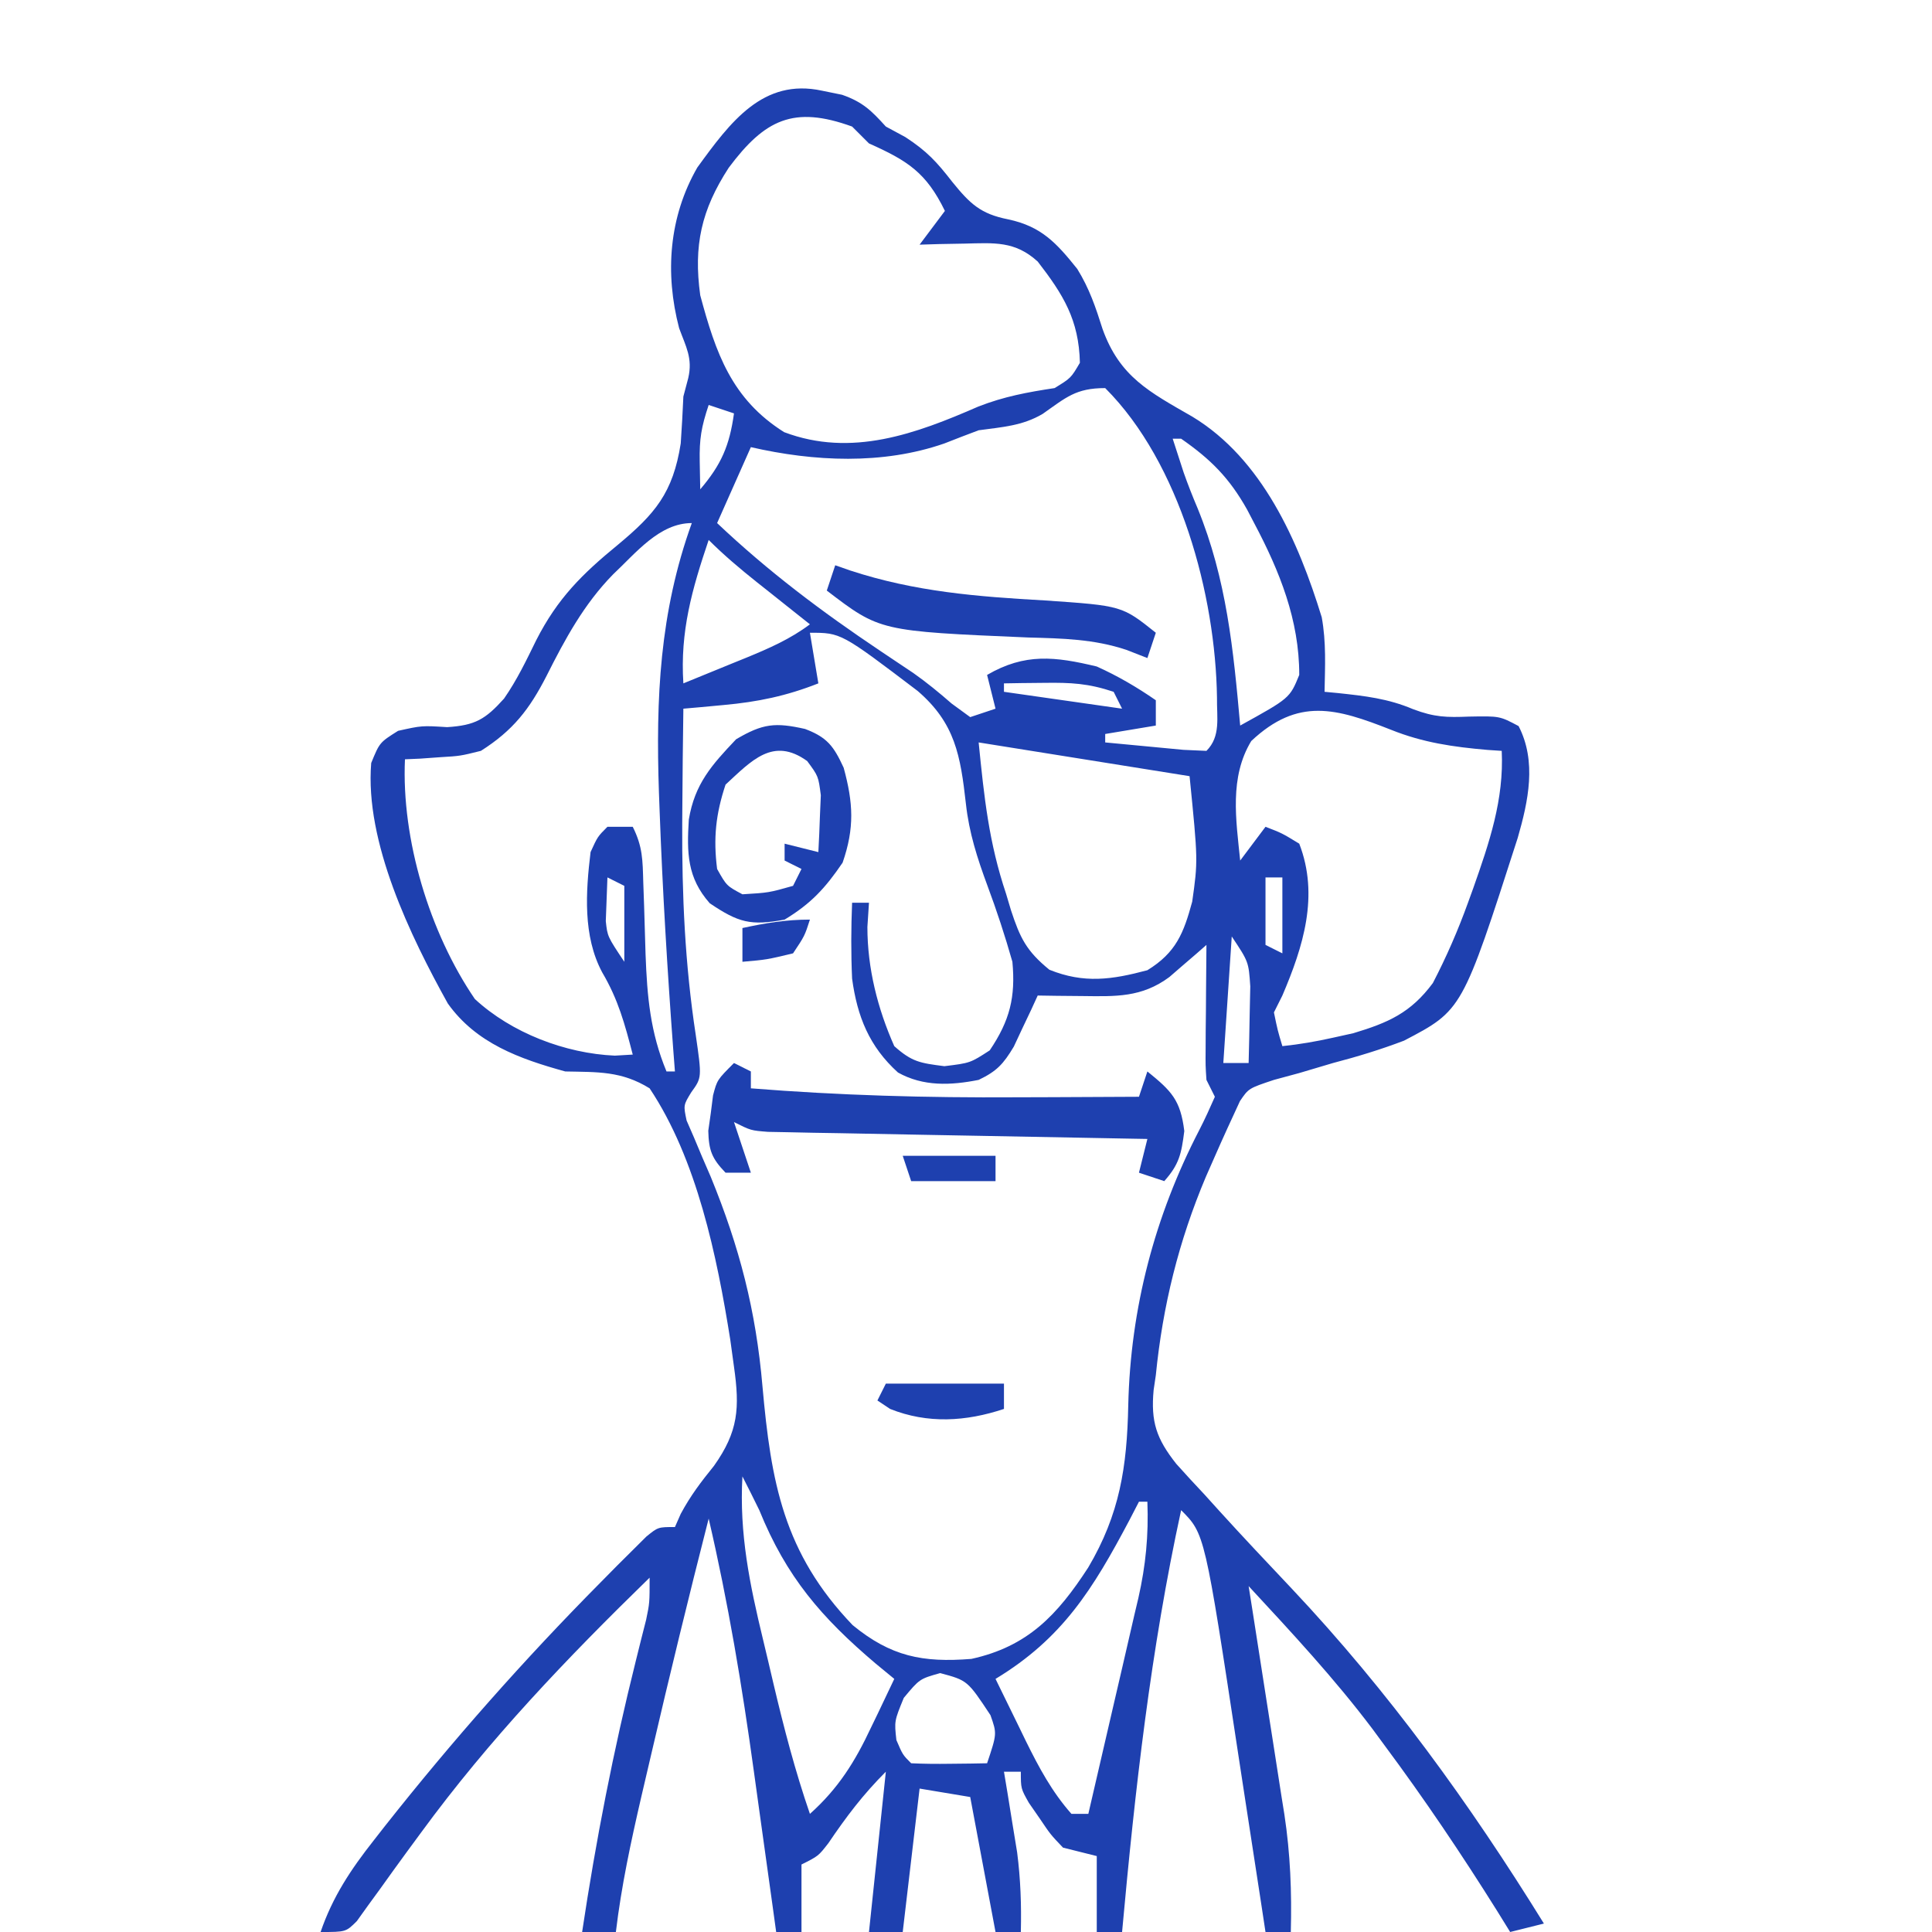
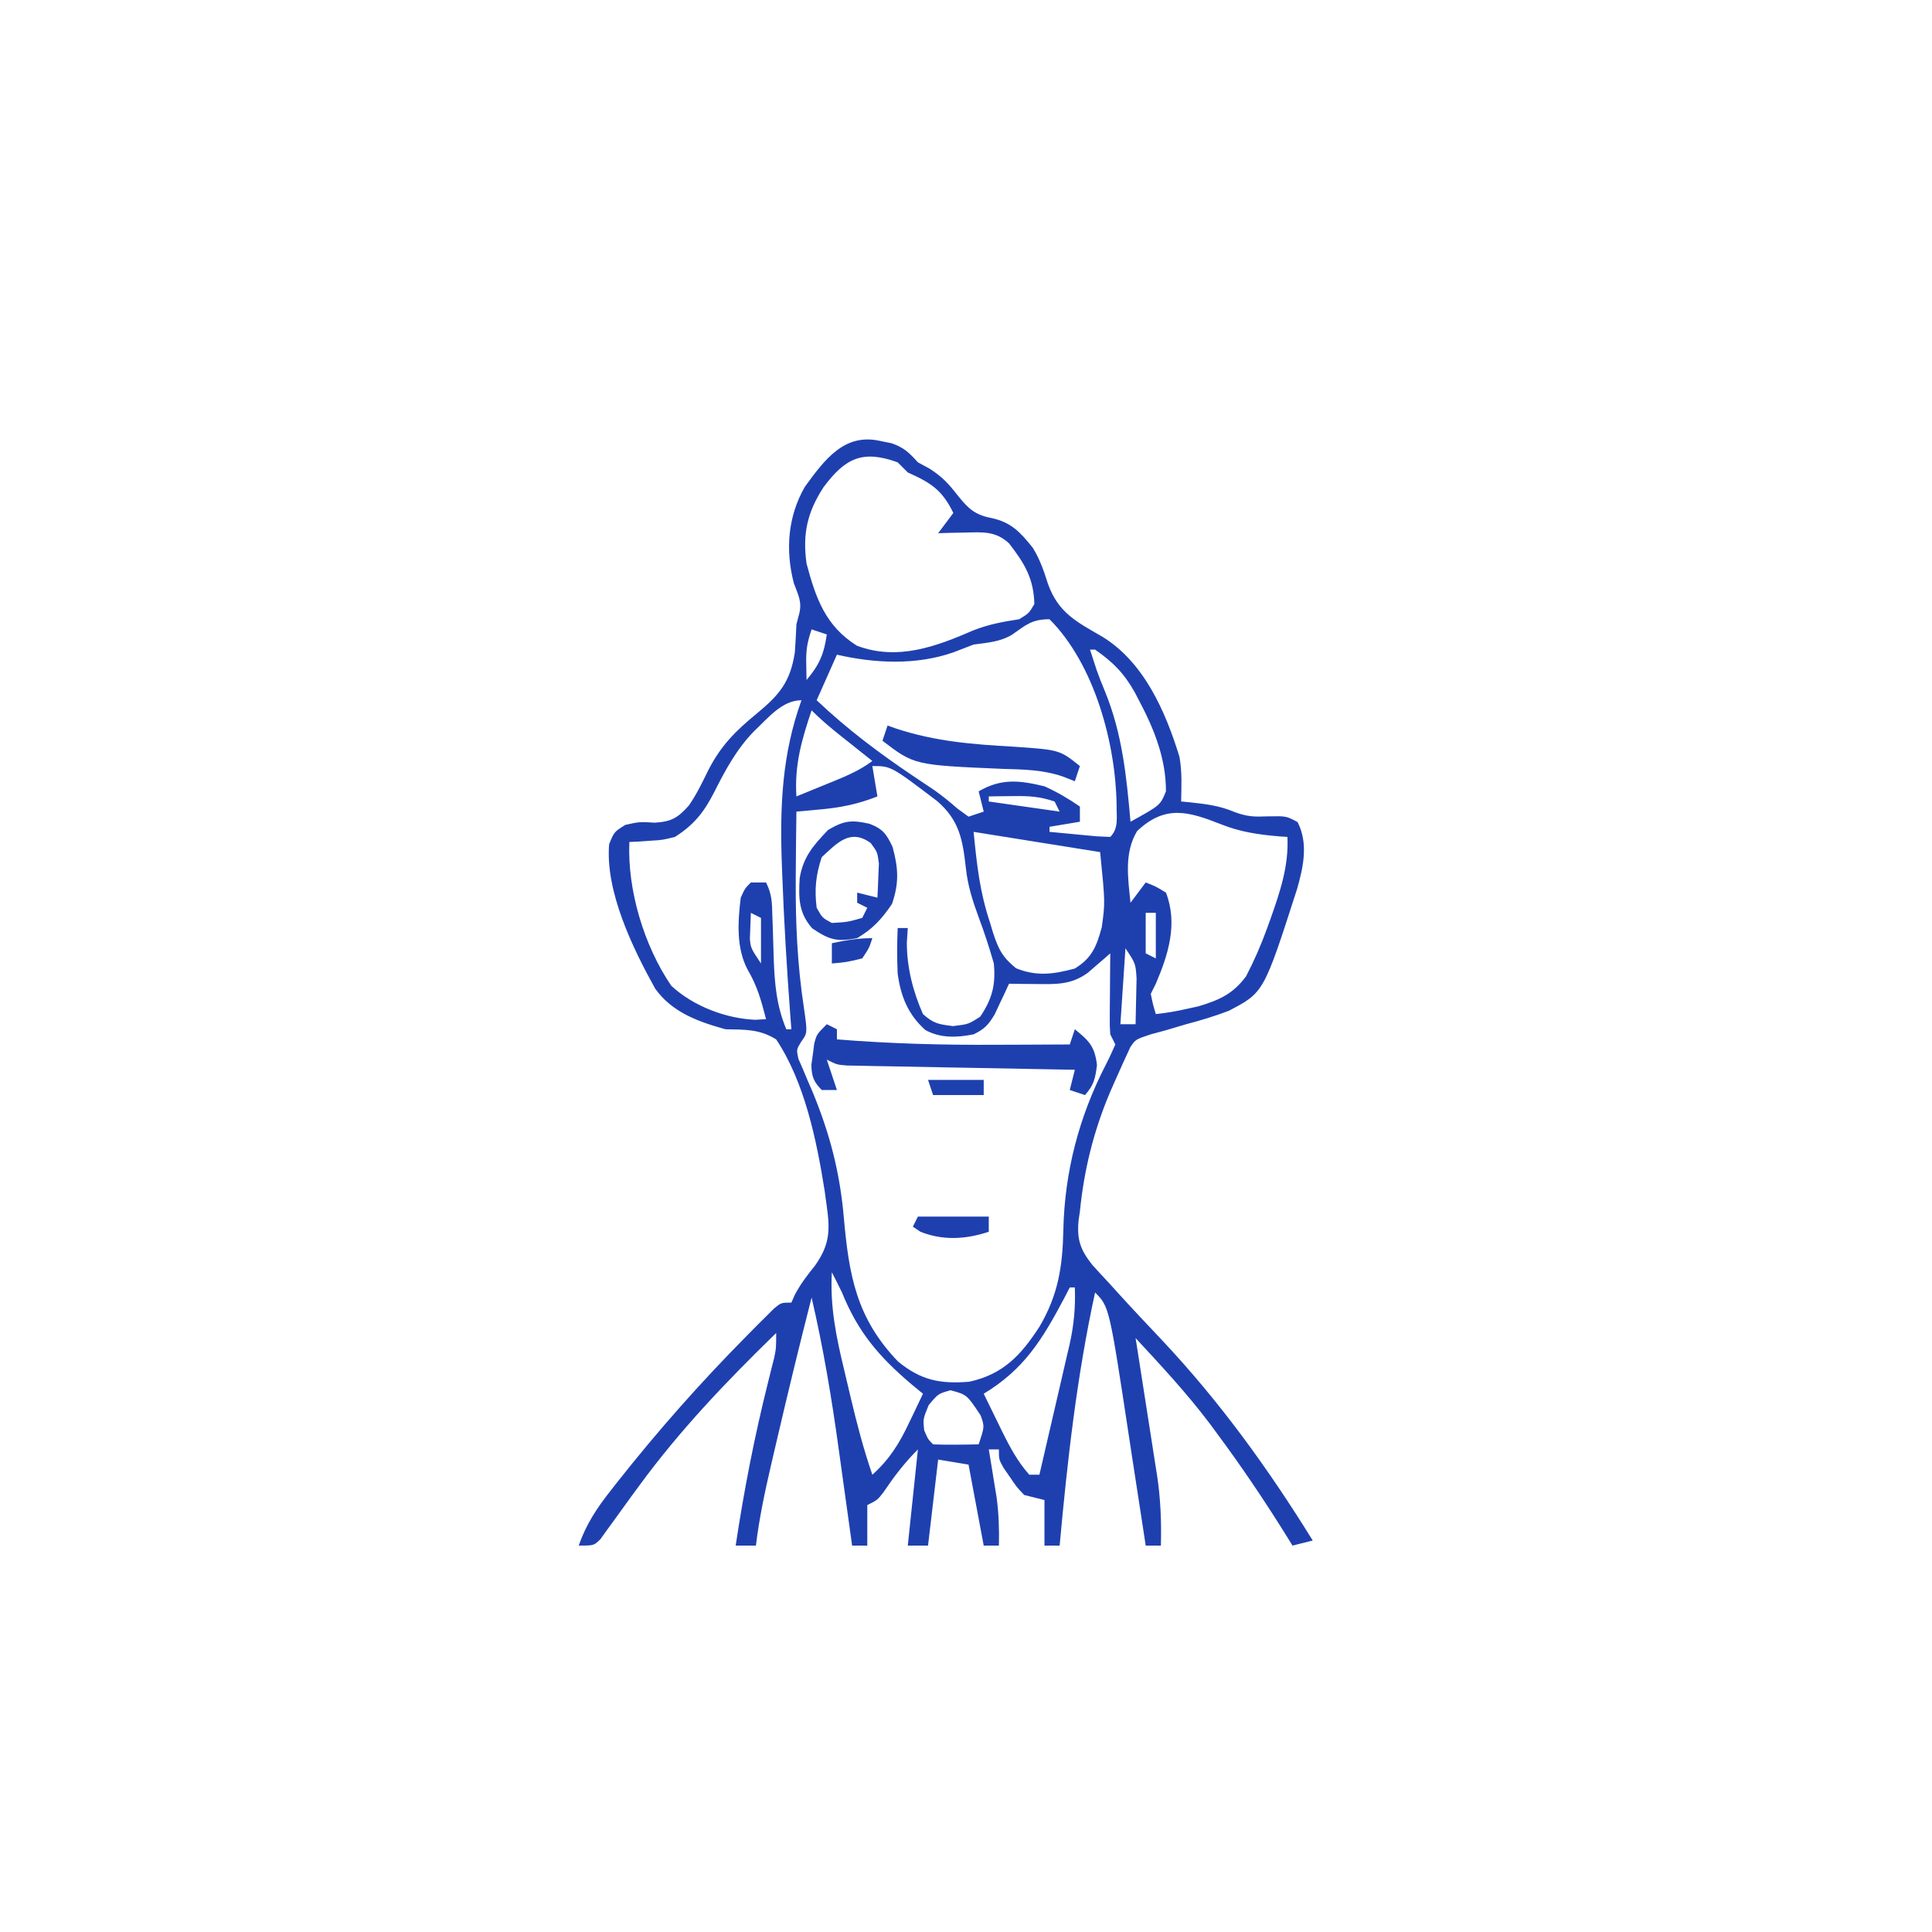
- <svg xmlns="http://www.w3.org/2000/svg" version="1.1" width="137" height="137" viewBox="0 0 229 229">
-   <path d="M0 0 C0.782 0.16 1.565 0.32 2.371 0.484 C4.821 1.34 5.842 2.351 7.562 4.25 C8.326 4.662 9.089 5.075 9.875 5.5 C12.433 7.165 13.603 8.45 15.438 10.812 C17.532 13.395 18.786 14.608 22.062 15.25 C25.989 16.082 27.784 18.043 30.25 21.125 C31.687 23.451 32.425 25.649 33.25 28.25 C35.284 33.923 38.812 35.715 43.879 38.629 C52.179 43.643 56.455 53.394 59.227 62.41 C59.769 65.381 59.62 68.235 59.562 71.25 C59.822 71.274 59.822 71.274 61.137 71.398 C64.34 71.742 67.079 72.045 70.062 73.312 C72.613 74.269 74.015 74.294 76.688 74.188 C80.316 74.119 80.316 74.119 82.562 75.312 C84.726 79.505 83.714 84.206 82.461 88.555 C75.889 108.988 75.889 108.988 68.984 112.598 C66.2 113.659 63.445 114.497 60.562 115.25 C59.229 115.645 57.896 116.041 56.562 116.438 C56.068 116.572 56.068 116.572 53.562 117.25 C50.562 118.25 50.562 118.25 49.535 119.762 C48.525 121.938 47.524 124.114 46.562 126.312 C46.385 126.715 46.385 126.715 45.488 128.751 C42.273 136.374 40.38 144.024 39.562 152.25 C39.476 152.831 39.39 153.411 39.302 154.01 C38.955 157.777 39.631 159.781 41.984 162.758 C43.076 163.979 44.187 165.184 45.312 166.375 C45.901 167.026 46.489 167.677 47.095 168.348 C49.915 171.454 52.796 174.501 55.676 177.551 C67.162 189.744 76.755 203.016 85.562 217.25 C84.243 217.58 82.922 217.91 81.562 218.25 C81.052 217.425 80.542 216.6 80.016 215.75 C75.792 209.007 71.375 202.447 66.625 196.062 C66.172 195.447 65.719 194.831 65.253 194.197 C60.739 188.206 55.654 182.747 50.562 177.25 C50.714 178.208 50.865 179.166 51.021 180.152 C51.587 183.737 52.144 187.323 52.699 190.91 C52.939 192.456 53.182 194.002 53.426 195.547 C53.78 197.781 54.125 200.015 54.469 202.25 C54.578 202.931 54.687 203.611 54.8 204.312 C55.509 208.988 55.686 213.524 55.562 218.25 C54.572 218.25 53.583 218.25 52.562 218.25 C52.396 217.156 52.23 216.063 52.059 214.936 C51.434 210.829 50.8 206.724 50.164 202.619 C49.891 200.851 49.62 199.083 49.352 197.315 C45.365 171.053 45.365 171.053 42.562 168.25 C38.955 184.817 37.096 201.393 35.562 218.25 C34.572 218.25 33.583 218.25 32.562 218.25 C32.562 215.28 32.562 212.31 32.562 209.25 C31.242 208.92 29.922 208.59 28.562 208.25 C27.078 206.691 27.078 206.691 25.812 204.812 C25.385 204.195 24.957 203.578 24.516 202.941 C23.562 201.25 23.562 201.25 23.562 199.25 C22.902 199.25 22.242 199.25 21.562 199.25 C21.635 199.684 21.635 199.684 22 201.883 C22.188 203.047 22.375 204.211 22.562 205.375 C22.748 206.512 22.934 207.649 23.125 208.82 C23.532 212.011 23.641 215.038 23.562 218.25 C22.573 218.25 21.582 218.25 20.562 218.25 C19.573 212.97 18.582 207.69 17.562 202.25 C15.582 201.92 13.602 201.59 11.562 201.25 C10.902 206.86 10.242 212.47 9.562 218.25 C8.242 218.25 6.923 218.25 5.562 218.25 C6.223 211.98 6.883 205.71 7.562 199.25 C4.847 201.965 2.878 204.578 0.746 207.727 C-0.438 209.25 -0.438 209.25 -2.438 210.25 C-2.438 212.89 -2.438 215.53 -2.438 218.25 C-3.428 218.25 -4.418 218.25 -5.438 218.25 C-5.573 217.263 -5.709 216.276 -5.849 215.259 C-6.364 211.527 -6.885 207.796 -7.409 204.065 C-7.633 202.464 -7.855 200.862 -8.075 199.26 C-9.465 189.15 -11.126 179.192 -13.438 169.25 C-15.8 178.502 -18.06 187.777 -20.222 197.078 C-20.619 198.785 -21.019 200.492 -21.418 202.199 C-22.652 207.537 -23.789 212.807 -24.438 218.25 C-25.758 218.25 -27.078 218.25 -28.438 218.25 C-26.806 207.384 -24.731 196.732 -22.064 186.07 C-21.853 185.223 -21.643 184.376 -21.426 183.504 C-21.235 182.754 -21.045 182.005 -20.849 181.233 C-20.438 179.25 -20.438 179.25 -20.438 176.25 C-30.263 185.822 -39.435 195.4 -47.543 206.484 C-48.084 207.22 -48.625 207.955 -49.183 208.713 C-50.254 210.175 -51.315 211.644 -52.366 213.121 C-52.851 213.786 -53.336 214.451 -53.836 215.137 C-54.266 215.737 -54.695 216.337 -55.138 216.956 C-56.438 218.25 -56.438 218.25 -59.438 218.25 C-58.003 214.06 -55.841 210.82 -53.125 207.375 C-52.687 206.815 -52.249 206.254 -51.798 205.677 C-43.809 195.565 -35.322 185.966 -26.25 176.812 C-25.602 176.155 -24.954 175.498 -24.286 174.821 C-23.985 174.521 -23.985 174.521 -22.457 173.004 C-21.922 172.471 -21.387 171.938 -20.835 171.389 C-19.438 170.25 -19.438 170.25 -17.438 170.25 C-17.211 169.734 -16.984 169.219 -16.75 168.688 C-15.58 166.514 -14.352 164.906 -12.812 163 C-9.907 158.908 -9.747 156.141 -10.438 151.25 C-10.583 150.19 -10.729 149.131 -10.879 148.039 C-12.455 138.155 -14.824 126.667 -20.438 118.25 C-23.774 116.184 -26.597 116.33 -30.438 116.25 C-35.868 114.75 -40.998 112.909 -44.355 108.199 C-48.776 100.236 -54.208 89.05 -53.438 79.688 C-52.438 77.25 -52.438 77.25 -50.25 75.875 C-47.438 75.25 -47.438 75.25 -44.438 75.438 C-41.108 75.229 -39.901 74.51 -37.691 72.051 C-36.157 69.847 -35.058 67.535 -33.875 65.125 C-31.35 60.174 -28.458 57.311 -24.188 53.812 C-19.808 50.167 -17.668 47.679 -16.75 41.812 C-16.624 39.96 -16.517 38.105 -16.438 36.25 C-16.247 35.528 -16.056 34.806 -15.859 34.062 C-15.313 31.716 -16.134 30.344 -16.941 28.145 C-18.647 21.632 -18.143 14.942 -14.785 9.105 C-10.866 3.71 -7.004 -1.518 0 0 Z M-11.062 9.133 C-14.307 14.129 -15.25 18.364 -14.438 24.25 C-12.597 31.101 -10.72 36.553 -4.496 40.473 C3.506 43.494 11.141 40.659 18.52 37.441 C21.56 36.251 24.346 35.737 27.562 35.25 C29.5 34.062 29.5 34.062 30.562 32.25 C30.449 27.154 28.583 24.158 25.562 20.25 C22.87 17.797 20.41 18.042 16.875 18.125 C15.881 18.143 14.887 18.161 13.863 18.18 C13.104 18.203 12.345 18.226 11.562 18.25 C12.553 16.93 13.543 15.61 14.562 14.25 C12.346 9.695 10.128 8.29 5.562 6.25 C4.902 5.59 4.242 4.93 3.562 4.25 C-3.366 1.738 -6.78 3.403 -11.062 9.133 Z M26.156 38.305 C23.749 39.733 21.318 39.872 18.562 40.25 C17.204 40.758 15.85 41.28 14.5 41.812 C7.188 44.357 -0.96 43.967 -8.438 42.25 C-9.758 45.22 -11.078 48.19 -12.438 51.25 C-6.365 56.997 -0.045 61.743 6.889 66.392 C7.549 66.835 8.21 67.278 8.891 67.734 C9.523 68.157 10.155 68.579 10.807 69.014 C12.415 70.146 13.878 71.35 15.359 72.641 C16.086 73.172 16.813 73.703 17.562 74.25 C18.058 74.085 18.058 74.085 20.562 73.25 C20.398 72.59 20.398 72.59 19.562 69.25 C24.049 66.637 27.624 67.065 32.562 68.25 C35.056 69.374 37.314 70.696 39.562 72.25 C39.562 73.24 39.562 74.23 39.562 75.25 C38.572 75.415 38.572 75.415 33.562 76.25 C33.562 76.58 33.562 76.91 33.562 77.25 C35.541 77.444 37.52 77.63 39.5 77.812 C40.051 77.865 40.051 77.865 42.84 78.129 C43.738 78.169 44.637 78.209 45.562 78.25 C47.288 76.524 46.776 74.291 46.812 71.938 C46.641 59.803 42.454 44.142 33.562 35.25 C30.069 35.25 28.927 36.362 26.156 38.305 Z M-13.438 37.25 C-14.311 39.87 -14.55 41.277 -14.5 43.938 C-14.479 45.031 -14.459 46.124 -14.438 47.25 C-11.935 44.312 -10.968 42.071 -10.438 38.25 C-11.428 37.92 -12.418 37.59 -13.438 37.25 Z M41.562 41.25 C41.81 42.013 42.057 42.776 42.312 43.562 C42.493 44.119 42.673 44.676 42.859 45.25 C43.364 46.684 43.923 48.1 44.516 49.5 C47.95 57.906 48.764 66.286 49.562 75.25 C55.439 72.003 55.439 72.003 56.562 69.25 C56.574 62.756 54.235 56.954 51.25 51.312 C50.966 50.769 50.683 50.226 50.391 49.667 C48.274 45.889 46.055 43.678 42.562 41.25 C42.233 41.25 41.903 41.25 41.562 41.25 Z M-24.77 57.332 C-28.219 60.851 -30.462 64.999 -32.661 69.375 C-34.672 73.303 -36.609 75.823 -40.438 78.25 C-42.895 78.859 -42.895 78.859 -45.25 79 C-46.04 79.057 -46.83 79.113 -47.645 79.172 C-48.236 79.198 -48.828 79.223 -49.438 79.25 C-49.864 88.721 -46.534 99.789 -41.152 107.664 C-36.811 111.679 -30.434 114.12 -24.562 114.375 C-23.861 114.334 -23.16 114.293 -22.438 114.25 C-23.377 110.636 -24.156 107.727 -26.062 104.5 C-28.363 100.191 -28.009 94.981 -27.438 90.25 C-26.605 88.418 -26.605 88.418 -25.438 87.25 C-24.448 87.25 -23.457 87.25 -22.438 87.25 C-21.253 89.618 -21.267 91.186 -21.191 93.828 C-21.159 94.742 -21.126 95.656 -21.092 96.598 C-21.031 98.517 -20.974 100.436 -20.92 102.355 C-20.733 107.375 -20.367 111.594 -18.438 116.25 C-18.108 116.25 -17.777 116.25 -17.438 116.25 C-17.5 115.434 -17.563 114.619 -17.628 113.779 C-18.331 104.338 -18.9 94.898 -19.25 85.438 C-19.278 84.695 -19.305 83.952 -19.334 83.187 C-19.709 72.035 -19.265 61.861 -15.438 51.25 C-19.282 51.25 -22.071 54.803 -24.77 57.332 Z M-13.438 53.25 C-15.406 59.073 -16.84 64.084 -16.438 70.25 C-14.498 69.462 -12.561 68.67 -10.625 67.875 C-10.078 67.653 -9.531 67.432 -8.967 67.203 C-6.278 66.095 -3.77 65.002 -1.438 63.25 C-2.136 62.696 -2.835 62.141 -3.555 61.57 C-4.474 60.839 -5.393 60.107 -6.312 59.375 C-6.773 59.01 -7.233 58.645 -7.707 58.27 C-9.717 56.667 -11.618 55.07 -13.438 53.25 Z M-1.438 64.25 C-1.107 66.23 -0.777 68.21 -0.438 70.25 C-4.218 71.742 -7.606 72.448 -11.664 72.816 C-12.559 72.9 -13.455 72.983 -14.377 73.069 C-15.057 73.128 -15.737 73.188 -16.438 73.25 C-16.497 77.208 -16.538 81.166 -16.562 85.125 C-16.566 85.713 -16.57 86.3 -16.574 86.906 C-16.613 95.322 -16.249 103.569 -14.973 111.904 C-14.24 116.977 -14.24 116.977 -15.501 118.717 C-16.438 120.25 -16.438 120.25 -16.054 122.068 C-15.763 122.737 -15.472 123.405 -15.172 124.094 C-14.86 124.839 -14.547 125.585 -14.225 126.354 C-13.883 127.144 -13.54 127.935 -13.188 128.75 C-9.781 137.076 -7.835 144.591 -7.062 153.566 C-6.047 164.937 -4.567 173.327 3.625 181.875 C8.156 185.59 11.912 186.342 17.703 185.879 C24.386 184.409 27.884 180.69 31.552 175.043 C35.293 168.707 36.146 163.111 36.294 155.84 C36.556 144.333 39.427 133.398 44.719 123.183 C45.383 121.896 45.979 120.575 46.562 119.25 C46.233 118.59 45.903 117.93 45.562 117.25 C45.449 115.554 45.449 115.554 45.465 113.555 C45.468 112.839 45.471 112.124 45.475 111.387 C45.479 111.014 45.479 111.014 45.5 109.125 C45.505 108.371 45.509 107.617 45.514 106.84 C45.525 104.977 45.543 103.113 45.562 101.25 C45.164 101.599 44.766 101.949 44.355 102.309 C43.826 102.764 43.296 103.219 42.75 103.688 C42.228 104.14 41.706 104.592 41.168 105.059 C37.886 107.494 34.8 107.359 30.875 107.312 C29.881 107.303 28.887 107.294 27.863 107.285 C27.484 107.279 27.484 107.279 25.562 107.25 C25.436 107.527 25.436 107.527 24.793 108.93 C24.449 109.654 24.105 110.379 23.75 111.125 C23.414 111.844 23.077 112.564 22.73 113.305 C21.488 115.374 20.721 116.215 18.562 117.25 C15.264 117.906 11.993 118.051 9 116.375 C5.593 113.293 4.174 109.742 3.562 105.25 C3.423 102.241 3.44 99.259 3.562 96.25 C4.223 96.25 4.883 96.25 5.562 96.25 C5.501 97.199 5.439 98.147 5.375 99.125 C5.375 104.013 6.582 108.791 8.562 113.25 C10.659 115.122 11.613 115.256 14.5 115.625 C17.562 115.25 17.562 115.25 19.875 113.75 C22.264 110.21 22.949 107.436 22.562 103.25 C21.685 100.165 20.705 97.177 19.584 94.174 C18.392 90.942 17.427 87.954 17.051 84.52 C16.407 78.815 15.783 74.98 11.336 71.152 C2.249 64.25 2.249 64.25 -1.438 64.25 Z M21.562 70.25 C21.562 70.58 21.562 70.91 21.562 71.25 C26.183 71.91 30.802 72.57 35.562 73.25 C35.233 72.59 34.903 71.93 34.562 71.25 C31.548 70.245 29.521 70.147 26.375 70.188 C25.474 70.197 24.573 70.206 23.645 70.215 C23.301 70.221 23.301 70.221 21.562 70.25 Z M50.875 77.082 C48.264 81.396 49.068 86.4 49.562 91.25 C50.553 89.93 51.542 88.61 52.562 87.25 C54.504 87.996 54.504 87.996 56.562 89.25 C58.943 95.402 57.035 101.461 54.562 107.25 C54.233 107.91 53.903 108.57 53.562 109.25 C54 111.375 54 111.375 54.562 113.25 C56.63 113.032 58.537 112.702 60.562 112.25 C61.359 112.073 62.156 111.897 62.977 111.715 C67.115 110.471 69.782 109.302 72.398 105.773 C74.013 102.666 75.374 99.538 76.562 96.25 C76.771 95.674 76.98 95.098 77.195 94.504 C79.09 89.12 80.839 84.032 80.562 78.25 C80.006 78.213 79.449 78.175 78.875 78.137 C74.818 77.787 71.23 77.274 67.438 75.75 C60.959 73.197 56.424 71.867 50.875 77.082 Z M27.562 75.25 C31.562 76.25 31.562 76.25 31.562 76.25 Z M18.562 77.25 C19.219 83.81 19.775 89.12 21.812 95.188 C22.005 95.833 22.197 96.478 22.395 97.143 C23.475 100.423 24.21 101.963 26.949 104.195 C31.051 105.851 34.354 105.377 38.562 104.25 C41.968 102.154 42.861 99.851 43.875 96.125 C44.562 91.25 44.562 91.25 43.562 81.25 C35.312 79.93 27.062 78.61 18.562 77.25 Z M-25.438 93.25 C-25.479 94.343 -25.52 95.436 -25.562 96.562 C-25.586 97.177 -25.609 97.792 -25.633 98.426 C-25.438 100.25 -25.438 100.25 -23.438 103.25 C-23.438 100.28 -23.438 97.31 -23.438 94.25 C-24.098 93.92 -24.758 93.59 -25.438 93.25 Z M52.562 93.25 C52.562 95.89 52.562 98.53 52.562 101.25 C52.892 101.415 52.892 101.415 54.562 102.25 C54.562 99.28 54.562 96.31 54.562 93.25 C53.903 93.25 53.242 93.25 52.562 93.25 Z M48.562 100.25 C48.398 102.725 48.398 102.725 47.562 115.25 C48.553 115.25 49.542 115.25 50.562 115.25 C50.617 113.313 50.655 111.375 50.688 109.438 C50.711 108.359 50.734 107.28 50.758 106.168 C50.562 103.25 50.562 103.25 48.562 100.25 Z M-9.438 164.25 C-9.821 171.03 -8.576 177.052 -6.984 183.632 C-6.562 185.377 -6.153 187.123 -5.746 188.871 C-4.512 194.092 -3.186 199.181 -1.438 204.25 C1.933 201.231 3.914 198.05 5.812 194 C5.947 193.723 5.947 193.723 6.625 192.32 C7.278 190.967 7.921 189.609 8.562 188.25 C7.826 187.644 7.09 187.038 6.332 186.414 C-0.075 180.974 -4.229 176.167 -7.438 168.25 C-8.093 166.911 -8.756 165.576 -9.438 164.25 Z M37.562 167.25 C37.187 167.974 36.812 168.699 36.426 169.445 C32.103 177.611 28.507 183.446 20.562 188.25 C21.495 190.169 22.433 192.085 23.375 194 C23.636 194.539 23.897 195.078 24.166 195.633 C25.704 198.747 27.252 201.642 29.562 204.25 C30.223 204.25 30.883 204.25 31.562 204.25 C32.568 199.947 33.564 195.642 34.553 191.335 C34.89 189.872 35.23 188.409 35.572 186.947 C36.064 184.839 36.549 182.728 37.031 180.617 C37.184 179.97 37.337 179.323 37.495 178.656 C38.37 174.783 38.713 171.249 38.562 167.25 C38.233 167.25 37.903 167.25 37.562 167.25 Z M9.688 190.5 C8.562 193.25 8.562 193.25 8.812 195.5 C9.562 197.25 9.562 197.25 10.562 198.25 C12.082 198.322 13.604 198.334 15.125 198.312 C15.538 198.308 15.538 198.308 17.629 198.285 C18.267 198.274 18.905 198.262 19.562 198.25 C20.737 194.743 20.737 194.743 19.961 192.547 C17.238 188.431 17.238 188.431 14 187.562 C11.562 188.25 11.562 188.25 9.688 190.5 Z " fill="#1e40af" transform="translate(97.4375,10.75)" />
-   <path d="M0 0 C0.585 0.205 1.17 0.41 1.772 0.621 C9.465 3.144 16.834 3.72 24.873 4.172 C33.988 4.798 33.988 4.798 38 8 C37.67 8.99 37.34 9.98 37 11 C36.178 10.679 35.355 10.358 34.508 10.027 C30.647 8.741 26.914 8.672 22.875 8.562 C5.292 7.813 5.292 7.813 -1 3 C-0.67 2.01 -0.34 1.02 0 0 Z " fill="#1e40af" transform="translate(99,67)" />
-   <path d="M0 0 C2.633 0.997 3.401 2.048 4.578 4.598 C5.716 8.768 5.88 11.725 4.453 15.848 C2.389 18.875 0.718 20.699 -2.422 22.598 C-6.447 23.352 -7.888 22.957 -11.297 20.66 C-13.982 17.62 -14.018 14.67 -13.777 10.742 C-13.074 6.5 -11.058 4.27 -8.172 1.223 C-4.991 -0.657 -3.521 -0.788 0 0 Z M-9.422 6.598 C-10.581 10.076 -10.885 12.965 -10.422 16.598 C-9.297 18.598 -9.297 18.598 -7.422 19.598 C-4.297 19.41 -4.297 19.41 -1.422 18.598 C-1.092 17.938 -0.762 17.278 -0.422 16.598 C-1.082 16.268 -1.742 15.938 -2.422 15.598 C-2.422 14.938 -2.422 14.278 -2.422 13.598 C-1.102 13.928 0.218 14.258 1.578 14.598 C1.659 13.161 1.717 11.723 1.766 10.285 C1.8 9.485 1.835 8.684 1.871 7.859 C1.578 5.598 1.578 5.598 0.254 3.805 C-3.789 0.893 -6.329 3.749 -9.422 6.598 Z " fill="#1e40af" transform="translate(95.42188,86.40234)" />
-   <path d="M0 0 C-0.625 1.938 -0.625 1.938 -2 4 C-5.125 4.75 -5.125 4.75 -8 5 C-8 3.68 -8 2.36 -8 1 C-5.237 0.403 -2.84 0 0 0 Z " fill="#1e40af" transform="translate(96,109)" />
-   <path d="M0 0 C0.66 0.33 1.32 0.66 2 1 C2 1.66 2 2.32 2 3 C12.499 3.841 22.908 4.129 33.438 4.062 C34.863 4.057 36.288 4.053 37.713 4.049 C41.142 4.038 44.571 4.021 48 4 C48.33 3.01 48.66 2.02 49 1 C51.84 3.307 52.922 4.36 53.375 8.062 C53.029 10.77 52.777 12.001 51 14 C50.01 13.67 49.02 13.34 48 13 C48.33 11.68 48.66 10.36 49 9 C48.416 8.99 47.831 8.979 47.229 8.969 C41.162 8.861 35.096 8.746 29.029 8.628 C26.763 8.584 24.497 8.543 22.231 8.503 C18.98 8.445 15.728 8.381 12.477 8.316 C11.459 8.3 10.441 8.283 9.392 8.266 C8.922 8.256 8.922 8.256 6.542 8.205 C5.711 8.19 4.88 8.174 4.025 8.158 C2 8 2 8 0 7 C0.66 8.98 1.32 10.96 2 13 C1.01 13 0.02 13 -1 13 C-2.619 11.324 -2.991 10.363 -3.047 8.027 C-2.949 7.338 -2.851 6.648 -2.75 5.938 C-2.662 5.245 -2.575 4.553 -2.484 3.84 C-2 2 -2 2 0 0 Z " fill="#1e40af" transform="translate(87,126)" />
-   <path d="M0 0 C3.63 0 7.26 0 11 0 C11 0.99 11 1.98 11 3 C7.7 3 4.4 3 1 3 C0.67 2.01 0.34 1.02 0 0 Z " fill="#1e40af" transform="translate(107,137)" />
-   <path d="M0 0 C4.62 0 9.24 0 14 0 C14 0.99 14 1.98 14 3 C9.493 4.502 4.958 4.783 0.5 3 C0.005 2.67 -0.49 2.34 -1 2 C-0.67 1.34 -0.34 0.68 0 0 Z " fill="#1e40af" transform="translate(105,164)" />
+ <svg xmlns="http://www.w3.org/2000/svg" version="1.1" width="229" height="229" viewBox="0 0 229 229">
+   <g transform="translate(45.8,45.8) scale(0.6)">
+     <path d="M0 0 C0.782 0.16 1.565 0.32 2.371 0.484 C4.821 1.34 5.842 2.351 7.562 4.25 C8.326 4.662 9.089 5.075 9.875 5.5 C12.433 7.165 13.603 8.45 15.438 10.812 C17.532 13.395 18.786 14.608 22.062 15.25 C25.989 16.082 27.784 18.043 30.25 21.125 C31.687 23.451 32.425 25.649 33.25 28.25 C35.284 33.923 38.812 35.715 43.879 38.629 C52.179 43.643 56.455 53.394 59.227 62.41 C59.769 65.381 59.62 68.235 59.562 71.25 C59.822 71.274 59.822 71.274 61.137 71.398 C64.34 71.742 67.079 72.045 70.062 73.312 C72.613 74.269 74.015 74.294 76.688 74.188 C80.316 74.119 80.316 74.119 82.562 75.312 C84.726 79.505 83.714 84.206 82.461 88.555 C75.889 108.988 75.889 108.988 68.984 112.598 C66.2 113.659 63.445 114.497 60.562 115.25 C59.229 115.645 57.896 116.041 56.562 116.438 C56.068 116.572 56.068 116.572 53.562 117.25 C50.562 118.25 50.562 118.25 49.535 119.762 C48.525 121.938 47.524 124.114 46.562 126.312 C46.385 126.715 46.385 126.715 45.488 128.751 C42.273 136.374 40.38 144.024 39.562 152.25 C39.476 152.831 39.39 153.411 39.302 154.01 C38.955 157.777 39.631 159.781 41.984 162.758 C43.076 163.979 44.187 165.184 45.312 166.375 C45.901 167.026 46.489 167.677 47.095 168.348 C49.915 171.454 52.796 174.501 55.676 177.551 C67.162 189.744 76.755 203.016 85.562 217.25 C84.243 217.58 82.922 217.91 81.562 218.25 C81.052 217.425 80.542 216.6 80.016 215.75 C75.792 209.007 71.375 202.447 66.625 196.062 C66.172 195.447 65.719 194.831 65.253 194.197 C60.739 188.206 55.654 182.747 50.562 177.25 C50.714 178.208 50.865 179.166 51.021 180.152 C51.587 183.737 52.144 187.323 52.699 190.91 C52.939 192.456 53.182 194.002 53.426 195.547 C53.78 197.781 54.125 200.015 54.469 202.25 C54.578 202.931 54.687 203.611 54.8 204.312 C55.509 208.988 55.686 213.524 55.562 218.25 C54.572 218.25 53.583 218.25 52.562 218.25 C52.396 217.156 52.23 216.063 52.059 214.936 C51.434 210.829 50.8 206.724 50.164 202.619 C49.891 200.851 49.62 199.083 49.352 197.315 C45.365 171.053 45.365 171.053 42.562 168.25 C38.955 184.817 37.096 201.393 35.562 218.25 C34.572 218.25 33.583 218.25 32.562 218.25 C32.562 215.28 32.562 212.31 32.562 209.25 C31.242 208.92 29.922 208.59 28.562 208.25 C27.078 206.691 27.078 206.691 25.812 204.812 C25.385 204.195 24.957 203.578 24.516 202.941 C23.562 201.25 23.562 201.25 23.562 199.25 C22.902 199.25 22.242 199.25 21.562 199.25 C21.635 199.684 21.635 199.684 22 201.883 C22.188 203.047 22.375 204.211 22.562 205.375 C22.748 206.512 22.934 207.649 23.125 208.82 C23.532 212.011 23.641 215.038 23.562 218.25 C22.573 218.25 21.582 218.25 20.562 218.25 C19.573 212.97 18.582 207.69 17.562 202.25 C15.582 201.92 13.602 201.59 11.562 201.25 C10.902 206.86 10.242 212.47 9.562 218.25 C8.242 218.25 6.923 218.25 5.562 218.25 C6.223 211.98 6.883 205.71 7.562 199.25 C4.847 201.965 2.878 204.578 0.746 207.727 C-0.438 209.25 -0.438 209.25 -2.438 210.25 C-2.438 212.89 -2.438 215.53 -2.438 218.25 C-3.428 218.25 -4.418 218.25 -5.438 218.25 C-5.573 217.263 -5.709 216.276 -5.849 215.259 C-6.364 211.527 -6.885 207.796 -7.409 204.065 C-7.633 202.464 -7.855 200.862 -8.075 199.26 C-9.465 189.15 -11.126 179.192 -13.438 169.25 C-15.8 178.502 -18.06 187.777 -20.222 197.078 C-20.619 198.785 -21.019 200.492 -21.418 202.199 C-22.652 207.537 -23.789 212.807 -24.438 218.25 C-25.758 218.25 -27.078 218.25 -28.438 218.25 C-26.806 207.384 -24.731 196.732 -22.064 186.07 C-21.853 185.223 -21.643 184.376 -21.426 183.504 C-21.235 182.754 -21.045 182.005 -20.849 181.233 C-20.438 179.25 -20.438 179.25 -20.438 176.25 C-30.263 185.822 -39.435 195.4 -47.543 206.484 C-48.084 207.22 -48.625 207.955 -49.183 208.713 C-50.254 210.175 -51.315 211.644 -52.366 213.121 C-52.851 213.786 -53.336 214.451 -53.836 215.137 C-54.266 215.737 -54.695 216.337 -55.138 216.956 C-56.438 218.25 -56.438 218.25 -59.438 218.25 C-58.003 214.06 -55.841 210.82 -53.125 207.375 C-52.687 206.815 -52.249 206.254 -51.798 205.677 C-43.809 195.565 -35.322 185.966 -26.25 176.812 C-25.602 176.155 -24.954 175.498 -24.286 174.821 C-23.985 174.521 -23.985 174.521 -22.457 173.004 C-21.922 172.471 -21.387 171.938 -20.835 171.389 C-19.438 170.25 -19.438 170.25 -17.438 170.25 C-17.211 169.734 -16.984 169.219 -16.75 168.688 C-15.58 166.514 -14.352 164.906 -12.812 163 C-9.907 158.908 -9.747 156.141 -10.438 151.25 C-10.583 150.19 -10.729 149.131 -10.879 148.039 C-12.455 138.155 -14.824 126.667 -20.438 118.25 C-23.774 116.184 -26.597 116.33 -30.438 116.25 C-35.868 114.75 -40.998 112.909 -44.355 108.199 C-48.776 100.236 -54.208 89.05 -53.438 79.688 C-52.438 77.25 -52.438 77.25 -50.25 75.875 C-47.438 75.25 -47.438 75.25 -44.438 75.438 C-41.108 75.229 -39.901 74.51 -37.691 72.051 C-36.157 69.847 -35.058 67.535 -33.875 65.125 C-31.35 60.174 -28.458 57.311 -24.188 53.812 C-19.808 50.167 -17.668 47.679 -16.75 41.812 C-16.624 39.96 -16.517 38.105 -16.438 36.25 C-16.247 35.528 -16.056 34.806 -15.859 34.062 C-15.313 31.716 -16.134 30.344 -16.941 28.145 C-18.647 21.632 -18.143 14.942 -14.785 9.105 C-10.866 3.71 -7.004 -1.518 0 0 Z M-11.062 9.133 C-14.307 14.129 -15.25 18.364 -14.438 24.25 C-12.597 31.101 -10.72 36.553 -4.496 40.473 C3.506 43.494 11.141 40.659 18.52 37.441 C21.56 36.251 24.346 35.737 27.562 35.25 C29.5 34.062 29.5 34.062 30.562 32.25 C30.449 27.154 28.583 24.158 25.562 20.25 C22.87 17.797 20.41 18.042 16.875 18.125 C15.881 18.143 14.887 18.161 13.863 18.18 C13.104 18.203 12.345 18.226 11.562 18.25 C12.553 16.93 13.543 15.61 14.562 14.25 C12.346 9.695 10.128 8.29 5.562 6.25 C4.902 5.59 4.242 4.93 3.562 4.25 C-3.366 1.738 -6.78 3.403 -11.062 9.133 Z M26.156 38.305 C23.749 39.733 21.318 39.872 18.562 40.25 C17.204 40.758 15.85 41.28 14.5 41.812 C7.188 44.357 -0.96 43.967 -8.438 42.25 C-9.758 45.22 -11.078 48.19 -12.438 51.25 C-6.365 56.997 -0.045 61.743 6.889 66.392 C7.549 66.835 8.21 67.278 8.891 67.734 C9.523 68.157 10.155 68.579 10.807 69.014 C12.415 70.146 13.878 71.35 15.359 72.641 C16.086 73.172 16.813 73.703 17.562 74.25 C18.058 74.085 18.058 74.085 20.562 73.25 C20.398 72.59 20.398 72.59 19.562 69.25 C24.049 66.637 27.624 67.065 32.562 68.25 C35.056 69.374 37.314 70.696 39.562 72.25 C39.562 73.24 39.562 74.23 39.562 75.25 C38.572 75.415 38.572 75.415 33.562 76.25 C33.562 76.58 33.562 76.91 33.562 77.25 C35.541 77.444 37.52 77.63 39.5 77.812 C40.051 77.865 40.051 77.865 42.84 78.129 C43.738 78.169 44.637 78.209 45.562 78.25 C47.288 76.524 46.776 74.291 46.812 71.938 C46.641 59.803 42.454 44.142 33.562 35.25 C30.069 35.25 28.927 36.362 26.156 38.305 Z M-13.438 37.25 C-14.311 39.87 -14.55 41.277 -14.5 43.938 C-14.479 45.031 -14.459 46.124 -14.438 47.25 C-11.935 44.312 -10.968 42.071 -10.438 38.25 C-11.428 37.92 -12.418 37.59 -13.438 37.25 Z M41.562 41.25 C41.81 42.013 42.057 42.776 42.312 43.562 C42.493 44.119 42.673 44.676 42.859 45.25 C43.364 46.684 43.923 48.1 44.516 49.5 C47.95 57.906 48.764 66.286 49.562 75.25 C55.439 72.003 55.439 72.003 56.562 69.25 C56.574 62.756 54.235 56.954 51.25 51.312 C50.966 50.769 50.683 50.226 50.391 49.667 C48.274 45.889 46.055 43.678 42.562 41.25 C42.233 41.25 41.903 41.25 41.562 41.25 Z M-24.77 57.332 C-28.219 60.851 -30.462 64.999 -32.661 69.375 C-34.672 73.303 -36.609 75.823 -40.438 78.25 C-42.895 78.859 -42.895 78.859 -45.25 79 C-46.04 79.057 -46.83 79.113 -47.645 79.172 C-48.236 79.198 -48.828 79.223 -49.438 79.25 C-49.864 88.721 -46.534 99.789 -41.152 107.664 C-36.811 111.679 -30.434 114.12 -24.562 114.375 C-23.861 114.334 -23.16 114.293 -22.438 114.25 C-23.377 110.636 -24.156 107.727 -26.062 104.5 C-28.363 100.191 -28.009 94.981 -27.438 90.25 C-26.605 88.418 -26.605 88.418 -25.438 87.25 C-24.448 87.25 -23.457 87.25 -22.438 87.25 C-21.253 89.618 -21.267 91.186 -21.191 93.828 C-21.159 94.742 -21.126 95.656 -21.092 96.598 C-21.031 98.517 -20.974 100.436 -20.92 102.355 C-20.733 107.375 -20.367 111.594 -18.438 116.25 C-18.108 116.25 -17.777 116.25 -17.438 116.25 C-17.5 115.434 -17.563 114.619 -17.628 113.779 C-18.331 104.338 -18.9 94.898 -19.25 85.438 C-19.278 84.695 -19.305 83.952 -19.334 83.187 C-19.709 72.035 -19.265 61.861 -15.438 51.25 C-19.282 51.25 -22.071 54.803 -24.77 57.332 Z M-13.438 53.25 C-15.406 59.073 -16.84 64.084 -16.438 70.25 C-14.498 69.462 -12.561 68.67 -10.625 67.875 C-10.078 67.653 -9.531 67.432 -8.967 67.203 C-6.278 66.095 -3.77 65.002 -1.438 63.25 C-2.136 62.696 -2.835 62.141 -3.555 61.57 C-4.474 60.839 -5.393 60.107 -6.312 59.375 C-6.773 59.01 -7.233 58.645 -7.707 58.27 C-9.717 56.667 -11.618 55.07 -13.438 53.25 Z M-1.438 64.25 C-1.107 66.23 -0.777 68.21 -0.438 70.25 C-4.218 71.742 -7.606 72.448 -11.664 72.816 C-12.559 72.9 -13.455 72.983 -14.377 73.069 C-15.057 73.128 -15.737 73.188 -16.438 73.25 C-16.497 77.208 -16.538 81.166 -16.562 85.125 C-16.566 85.713 -16.57 86.3 -16.574 86.906 C-16.613 95.322 -16.249 103.569 -14.973 111.904 C-14.24 116.977 -14.24 116.977 -15.501 118.717 C-16.438 120.25 -16.438 120.25 -16.054 122.068 C-15.763 122.737 -15.472 123.405 -15.172 124.094 C-14.86 124.839 -14.547 125.585 -14.225 126.354 C-13.883 127.144 -13.54 127.935 -13.188 128.75 C-9.781 137.076 -7.835 144.591 -7.062 153.566 C-6.047 164.937 -4.567 173.327 3.625 181.875 C8.156 185.59 11.912 186.342 17.703 185.879 C24.386 184.409 27.884 180.69 31.552 175.043 C35.293 168.707 36.146 163.111 36.294 155.84 C36.556 144.333 39.427 133.398 44.719 123.183 C45.383 121.896 45.979 120.575 46.562 119.25 C46.233 118.59 45.903 117.93 45.562 117.25 C45.449 115.554 45.449 115.554 45.465 113.555 C45.468 112.839 45.471 112.124 45.475 111.387 C45.479 111.014 45.479 111.014 45.5 109.125 C45.505 108.371 45.509 107.617 45.514 106.84 C45.525 104.977 45.543 103.113 45.562 101.25 C45.164 101.599 44.766 101.949 44.355 102.309 C43.826 102.764 43.296 103.219 42.75 103.688 C42.228 104.14 41.706 104.592 41.168 105.059 C37.886 107.494 34.8 107.359 30.875 107.312 C29.881 107.303 28.887 107.294 27.863 107.285 C27.484 107.279 27.484 107.279 25.562 107.25 C25.436 107.527 25.436 107.527 24.793 108.93 C24.449 109.654 24.105 110.379 23.75 111.125 C23.414 111.844 23.077 112.564 22.73 113.305 C21.488 115.374 20.721 116.215 18.562 117.25 C15.264 117.906 11.993 118.051 9 116.375 C5.593 113.293 4.174 109.742 3.562 105.25 C3.423 102.241 3.44 99.259 3.562 96.25 C4.223 96.25 4.883 96.25 5.562 96.25 C5.501 97.199 5.439 98.147 5.375 99.125 C5.375 104.013 6.582 108.791 8.562 113.25 C10.659 115.122 11.613 115.256 14.5 115.625 C17.562 115.25 17.562 115.25 19.875 113.75 C22.264 110.21 22.949 107.436 22.562 103.25 C21.685 100.165 20.705 97.177 19.584 94.174 C18.392 90.942 17.427 87.954 17.051 84.52 C16.407 78.815 15.783 74.98 11.336 71.152 C2.249 64.25 2.249 64.25 -1.438 64.25 Z M21.562 70.25 C21.562 70.58 21.562 70.91 21.562 71.25 C26.183 71.91 30.802 72.57 35.562 73.25 C35.233 72.59 34.903 71.93 34.562 71.25 C31.548 70.245 29.521 70.147 26.375 70.188 C25.474 70.197 24.573 70.206 23.645 70.215 C23.301 70.221 23.301 70.221 21.562 70.25 Z M50.875 77.082 C48.264 81.396 49.068 86.4 49.562 91.25 C50.553 89.93 51.542 88.61 52.562 87.25 C54.504 87.996 54.504 87.996 56.562 89.25 C58.943 95.402 57.035 101.461 54.562 107.25 C54.233 107.91 53.903 108.57 53.562 109.25 C54 111.375 54 111.375 54.562 113.25 C56.63 113.032 58.537 112.702 60.562 112.25 C61.359 112.073 62.156 111.897 62.977 111.715 C67.115 110.471 69.782 109.302 72.398 105.773 C74.013 102.666 75.374 99.538 76.562 96.25 C76.771 95.674 76.98 95.098 77.195 94.504 C79.09 89.12 80.839 84.032 80.562 78.25 C80.006 78.213 79.449 78.175 78.875 78.137 C74.818 77.787 71.23 77.274 67.438 75.75 C60.959 73.197 56.424 71.867 50.875 77.082 Z M27.562 75.25 C31.562 76.25 31.562 76.25 31.562 76.25 Z M18.562 77.25 C19.219 83.81 19.775 89.12 21.812 95.188 C22.005 95.833 22.197 96.478 22.395 97.143 C23.475 100.423 24.21 101.963 26.949 104.195 C31.051 105.851 34.354 105.377 38.562 104.25 C41.968 102.154 42.861 99.851 43.875 96.125 C44.562 91.25 44.562 91.25 43.562 81.25 C35.312 79.93 27.062 78.61 18.562 77.25 Z M-25.438 93.25 C-25.479 94.343 -25.52 95.436 -25.562 96.562 C-25.586 97.177 -25.609 97.792 -25.633 98.426 C-25.438 100.25 -25.438 100.25 -23.438 103.25 C-23.438 100.28 -23.438 97.31 -23.438 94.25 C-24.098 93.92 -24.758 93.59 -25.438 93.25 Z M52.562 93.25 C52.562 95.89 52.562 98.53 52.562 101.25 C52.892 101.415 52.892 101.415 54.562 102.25 C54.562 99.28 54.562 96.31 54.562 93.25 C53.903 93.25 53.242 93.25 52.562 93.25 Z M48.562 100.25 C48.398 102.725 48.398 102.725 47.562 115.25 C48.553 115.25 49.542 115.25 50.562 115.25 C50.617 113.313 50.655 111.375 50.688 109.438 C50.711 108.359 50.734 107.28 50.758 106.168 C50.562 103.25 50.562 103.25 48.562 100.25 Z M-9.438 164.25 C-9.821 171.03 -8.576 177.052 -6.984 183.632 C-6.562 185.377 -6.153 187.123 -5.746 188.871 C-4.512 194.092 -3.186 199.181 -1.438 204.25 C1.933 201.231 3.914 198.05 5.812 194 C5.947 193.723 5.947 193.723 6.625 192.32 C7.278 190.967 7.921 189.609 8.562 188.25 C7.826 187.644 7.09 187.038 6.332 186.414 C-0.075 180.974 -4.229 176.167 -7.438 168.25 C-8.093 166.911 -8.756 165.576 -9.438 164.25 Z M37.562 167.25 C37.187 167.974 36.812 168.699 36.426 169.445 C32.103 177.611 28.507 183.446 20.562 188.25 C21.495 190.169 22.433 192.085 23.375 194 C23.636 194.539 23.897 195.078 24.166 195.633 C25.704 198.747 27.252 201.642 29.562 204.25 C30.223 204.25 30.883 204.25 31.562 204.25 C32.568 199.947 33.564 195.642 34.553 191.335 C34.89 189.872 35.23 188.409 35.572 186.947 C36.064 184.839 36.549 182.728 37.031 180.617 C37.184 179.97 37.337 179.323 37.495 178.656 C38.37 174.783 38.713 171.249 38.562 167.25 C38.233 167.25 37.903 167.25 37.562 167.25 Z M9.688 190.5 C8.562 193.25 8.562 193.25 8.812 195.5 C9.562 197.25 9.562 197.25 10.562 198.25 C12.082 198.322 13.604 198.334 15.125 198.312 C15.538 198.308 15.538 198.308 17.629 198.285 C18.267 198.274 18.905 198.262 19.562 198.25 C20.737 194.743 20.737 194.743 19.961 192.547 C17.238 188.431 17.238 188.431 14 187.562 C11.562 188.25 11.562 188.25 9.688 190.5 Z " fill="#1e40af" transform="translate(97.4375,10.75)" />
+     <path d="M0 0 C0.585 0.205 1.17 0.41 1.772 0.621 C9.465 3.144 16.834 3.72 24.873 4.172 C33.988 4.798 33.988 4.798 38 8 C37.67 8.99 37.34 9.98 37 11 C36.178 10.679 35.355 10.358 34.508 10.027 C30.647 8.741 26.914 8.672 22.875 8.562 C5.292 7.813 5.292 7.813 -1 3 C-0.67 2.01 -0.34 1.02 0 0 Z " fill="#1e40af" transform="translate(99,67)" />
+     <path d="M0 0 C2.633 0.997 3.401 2.048 4.578 4.598 C5.716 8.768 5.88 11.725 4.453 15.848 C2.389 18.875 0.718 20.699 -2.422 22.598 C-6.447 23.352 -7.888 22.957 -11.297 20.66 C-13.982 17.62 -14.018 14.67 -13.777 10.742 C-13.074 6.5 -11.058 4.27 -8.172 1.223 C-4.991 -0.657 -3.521 -0.788 0 0 Z M-9.422 6.598 C-10.581 10.076 -10.885 12.965 -10.422 16.598 C-9.297 18.598 -9.297 18.598 -7.422 19.598 C-4.297 19.41 -4.297 19.41 -1.422 18.598 C-1.092 17.938 -0.762 17.278 -0.422 16.598 C-1.082 16.268 -1.742 15.938 -2.422 15.598 C-2.422 14.938 -2.422 14.278 -2.422 13.598 C-1.102 13.928 0.218 14.258 1.578 14.598 C1.659 13.161 1.717 11.723 1.766 10.285 C1.8 9.485 1.835 8.684 1.871 7.859 C1.578 5.598 1.578 5.598 0.254 3.805 C-3.789 0.893 -6.329 3.749 -9.422 6.598 Z " fill="#1e40af" transform="translate(95.42188,86.40234)" />
+     <path d="M0 0 C-0.625 1.938 -0.625 1.938 -2 4 C-5.125 4.75 -5.125 4.75 -8 5 C-8 3.68 -8 2.36 -8 1 C-5.237 0.403 -2.84 0 0 0 Z " fill="#1e40af" transform="translate(96,109)" />
+     <path d="M0 0 C0.66 0.33 1.32 0.66 2 1 C2 1.66 2 2.32 2 3 C12.499 3.841 22.908 4.129 33.438 4.062 C34.863 4.057 36.288 4.053 37.713 4.049 C41.142 4.038 44.571 4.021 48 4 C48.33 3.01 48.66 2.02 49 1 C51.84 3.307 52.922 4.36 53.375 8.062 C53.029 10.77 52.777 12.001 51 14 C50.01 13.67 49.02 13.34 48 13 C48.33 11.68 48.66 10.36 49 9 C48.416 8.99 47.831 8.979 47.229 8.969 C41.162 8.861 35.096 8.746 29.029 8.628 C26.763 8.584 24.497 8.543 22.231 8.503 C18.98 8.445 15.728 8.381 12.477 8.316 C11.459 8.3 10.441 8.283 9.392 8.266 C8.922 8.256 8.922 8.256 6.542 8.205 C5.711 8.19 4.88 8.174 4.025 8.158 C2 8 2 8 0 7 C0.66 8.98 1.32 10.96 2 13 C1.01 13 0.02 13 -1 13 C-2.619 11.324 -2.991 10.363 -3.047 8.027 C-2.949 7.338 -2.851 6.648 -2.75 5.938 C-2.662 5.245 -2.575 4.553 -2.484 3.84 C-2 2 -2 2 0 0 Z " fill="#1e40af" transform="translate(87,126)" />
+     <path d="M0 0 C3.63 0 7.26 0 11 0 C11 0.99 11 1.98 11 3 C7.7 3 4.4 3 1 3 C0.67 2.01 0.34 1.02 0 0 Z " fill="#1e40af" transform="translate(107,137)" />
+     <path d="M0 0 C4.62 0 9.24 0 14 0 C14 0.99 14 1.98 14 3 C9.493 4.502 4.958 4.783 0.5 3 C0.005 2.67 -0.49 2.34 -1 2 C-0.67 1.34 -0.34 0.68 0 0 Z " fill="#1e40af" transform="translate(105,164)" />
+   </g>
</svg>
